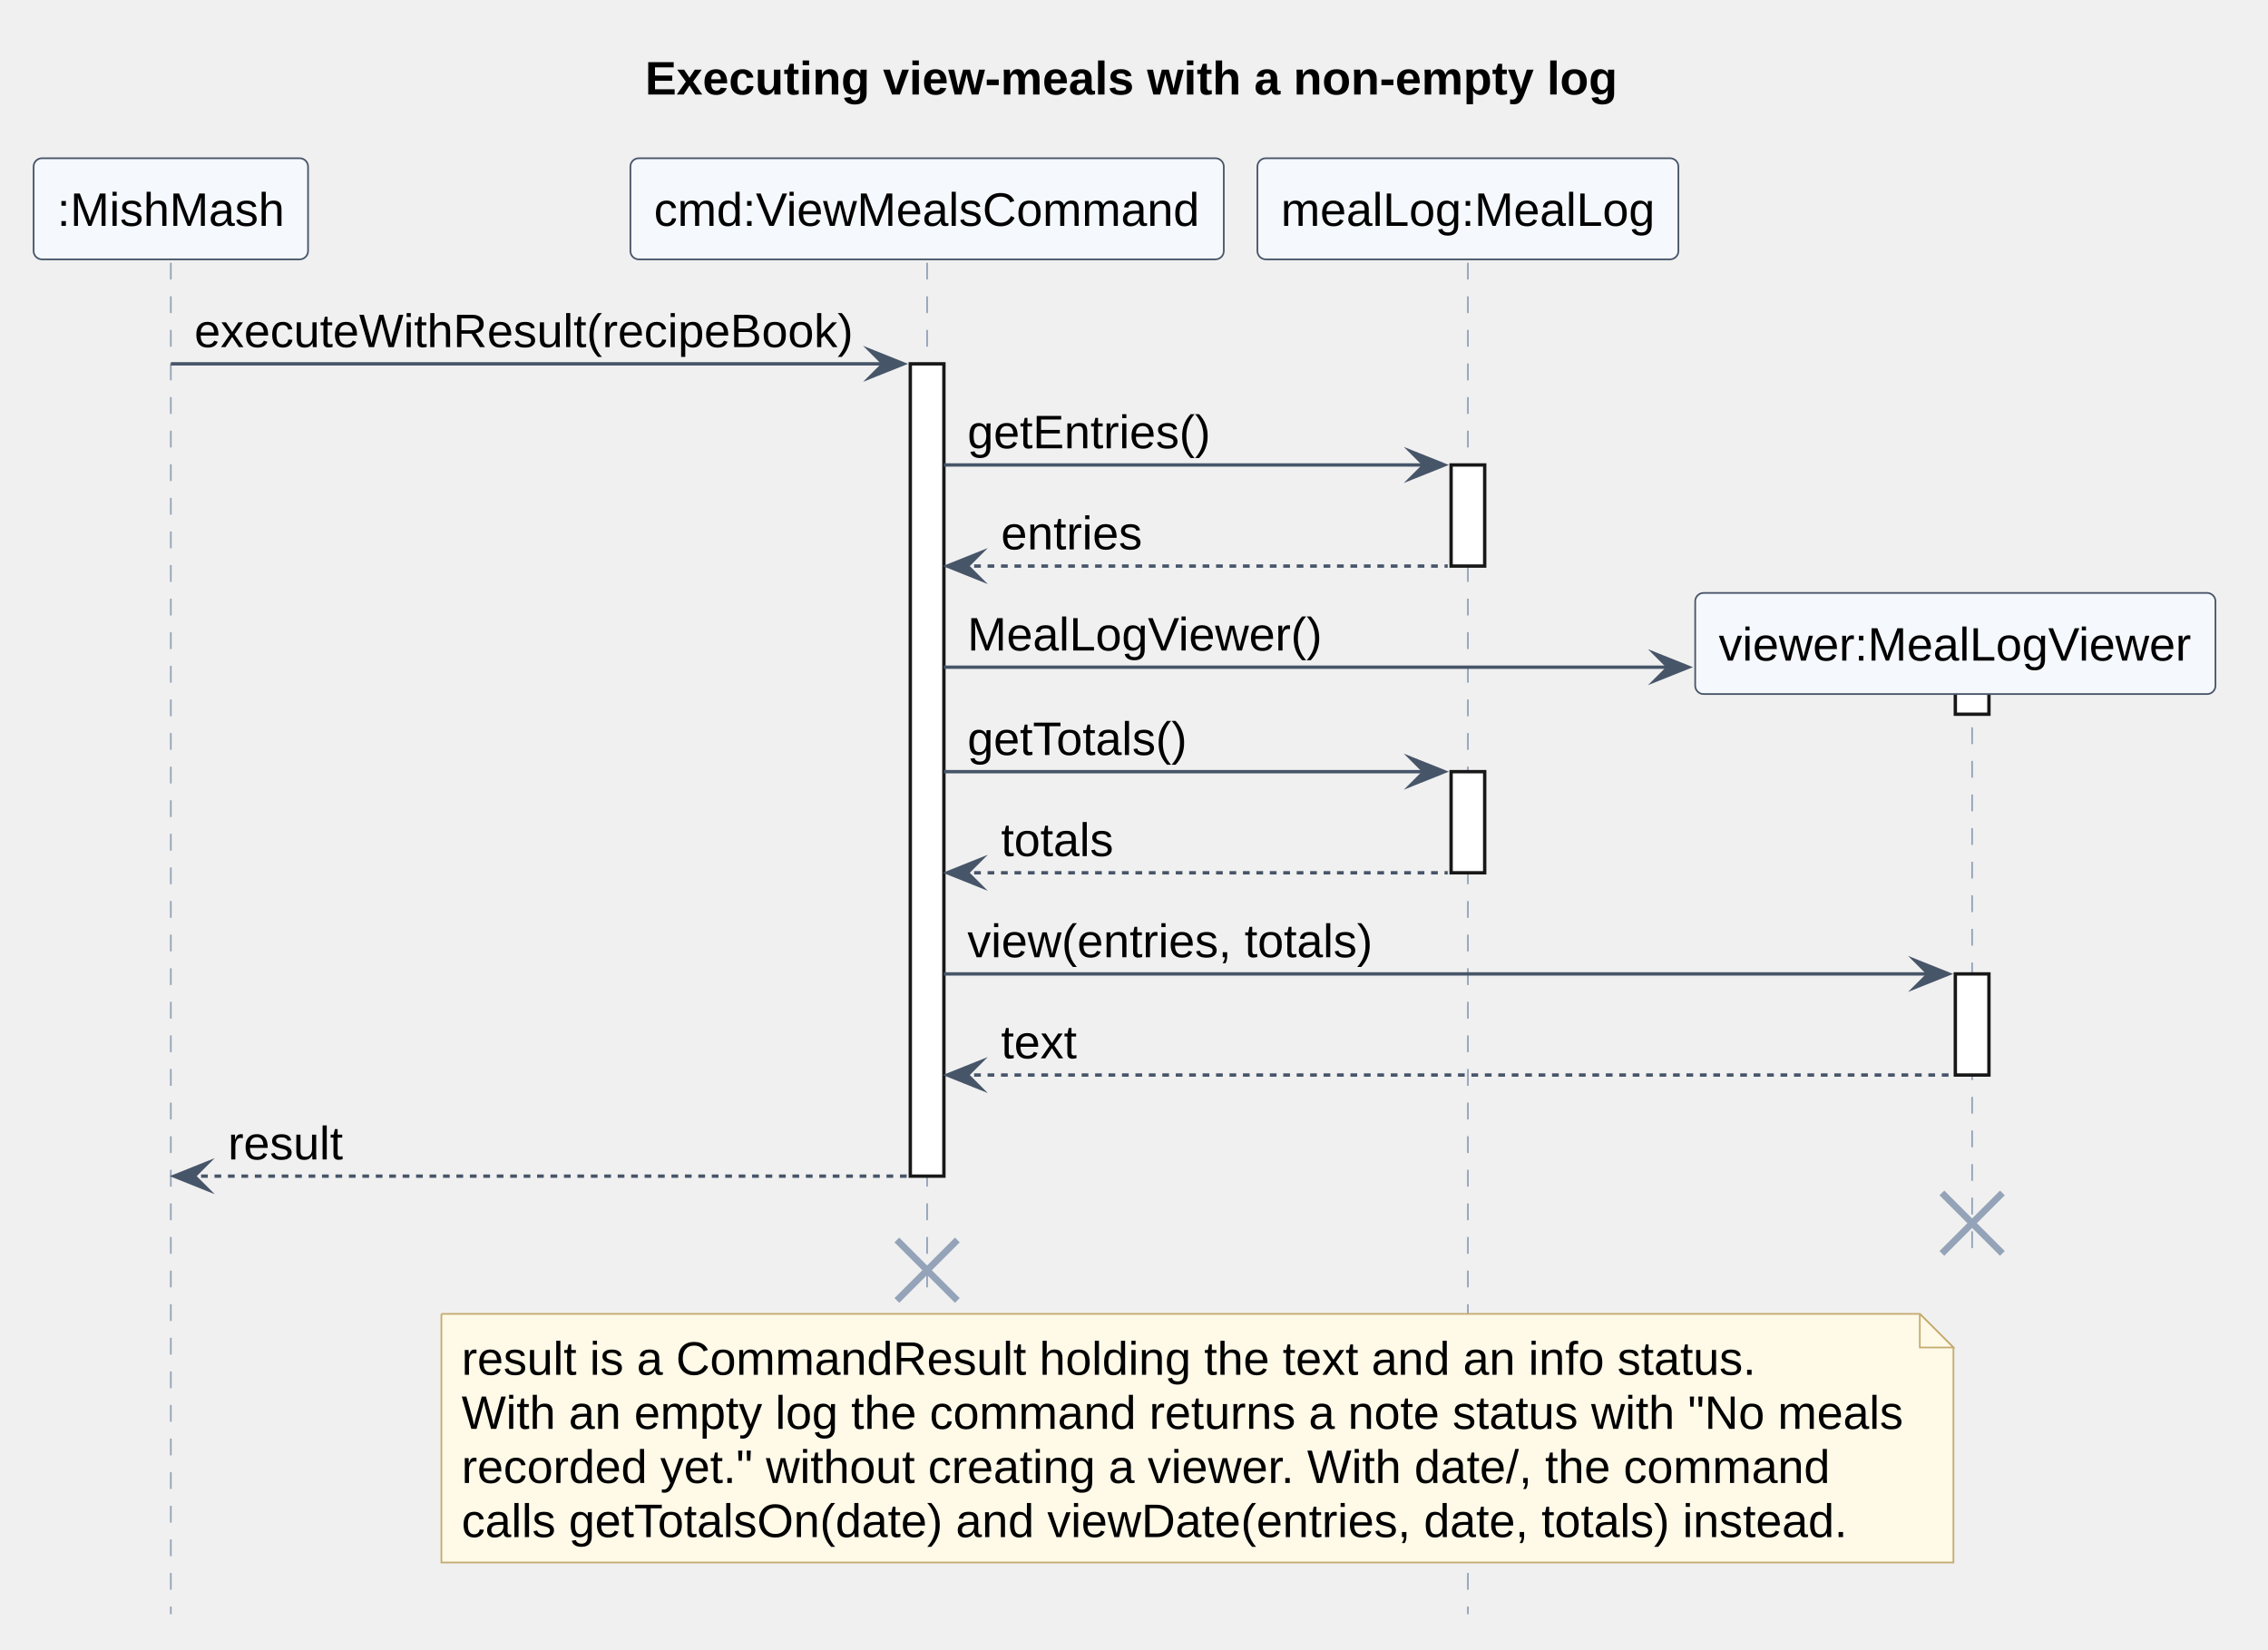
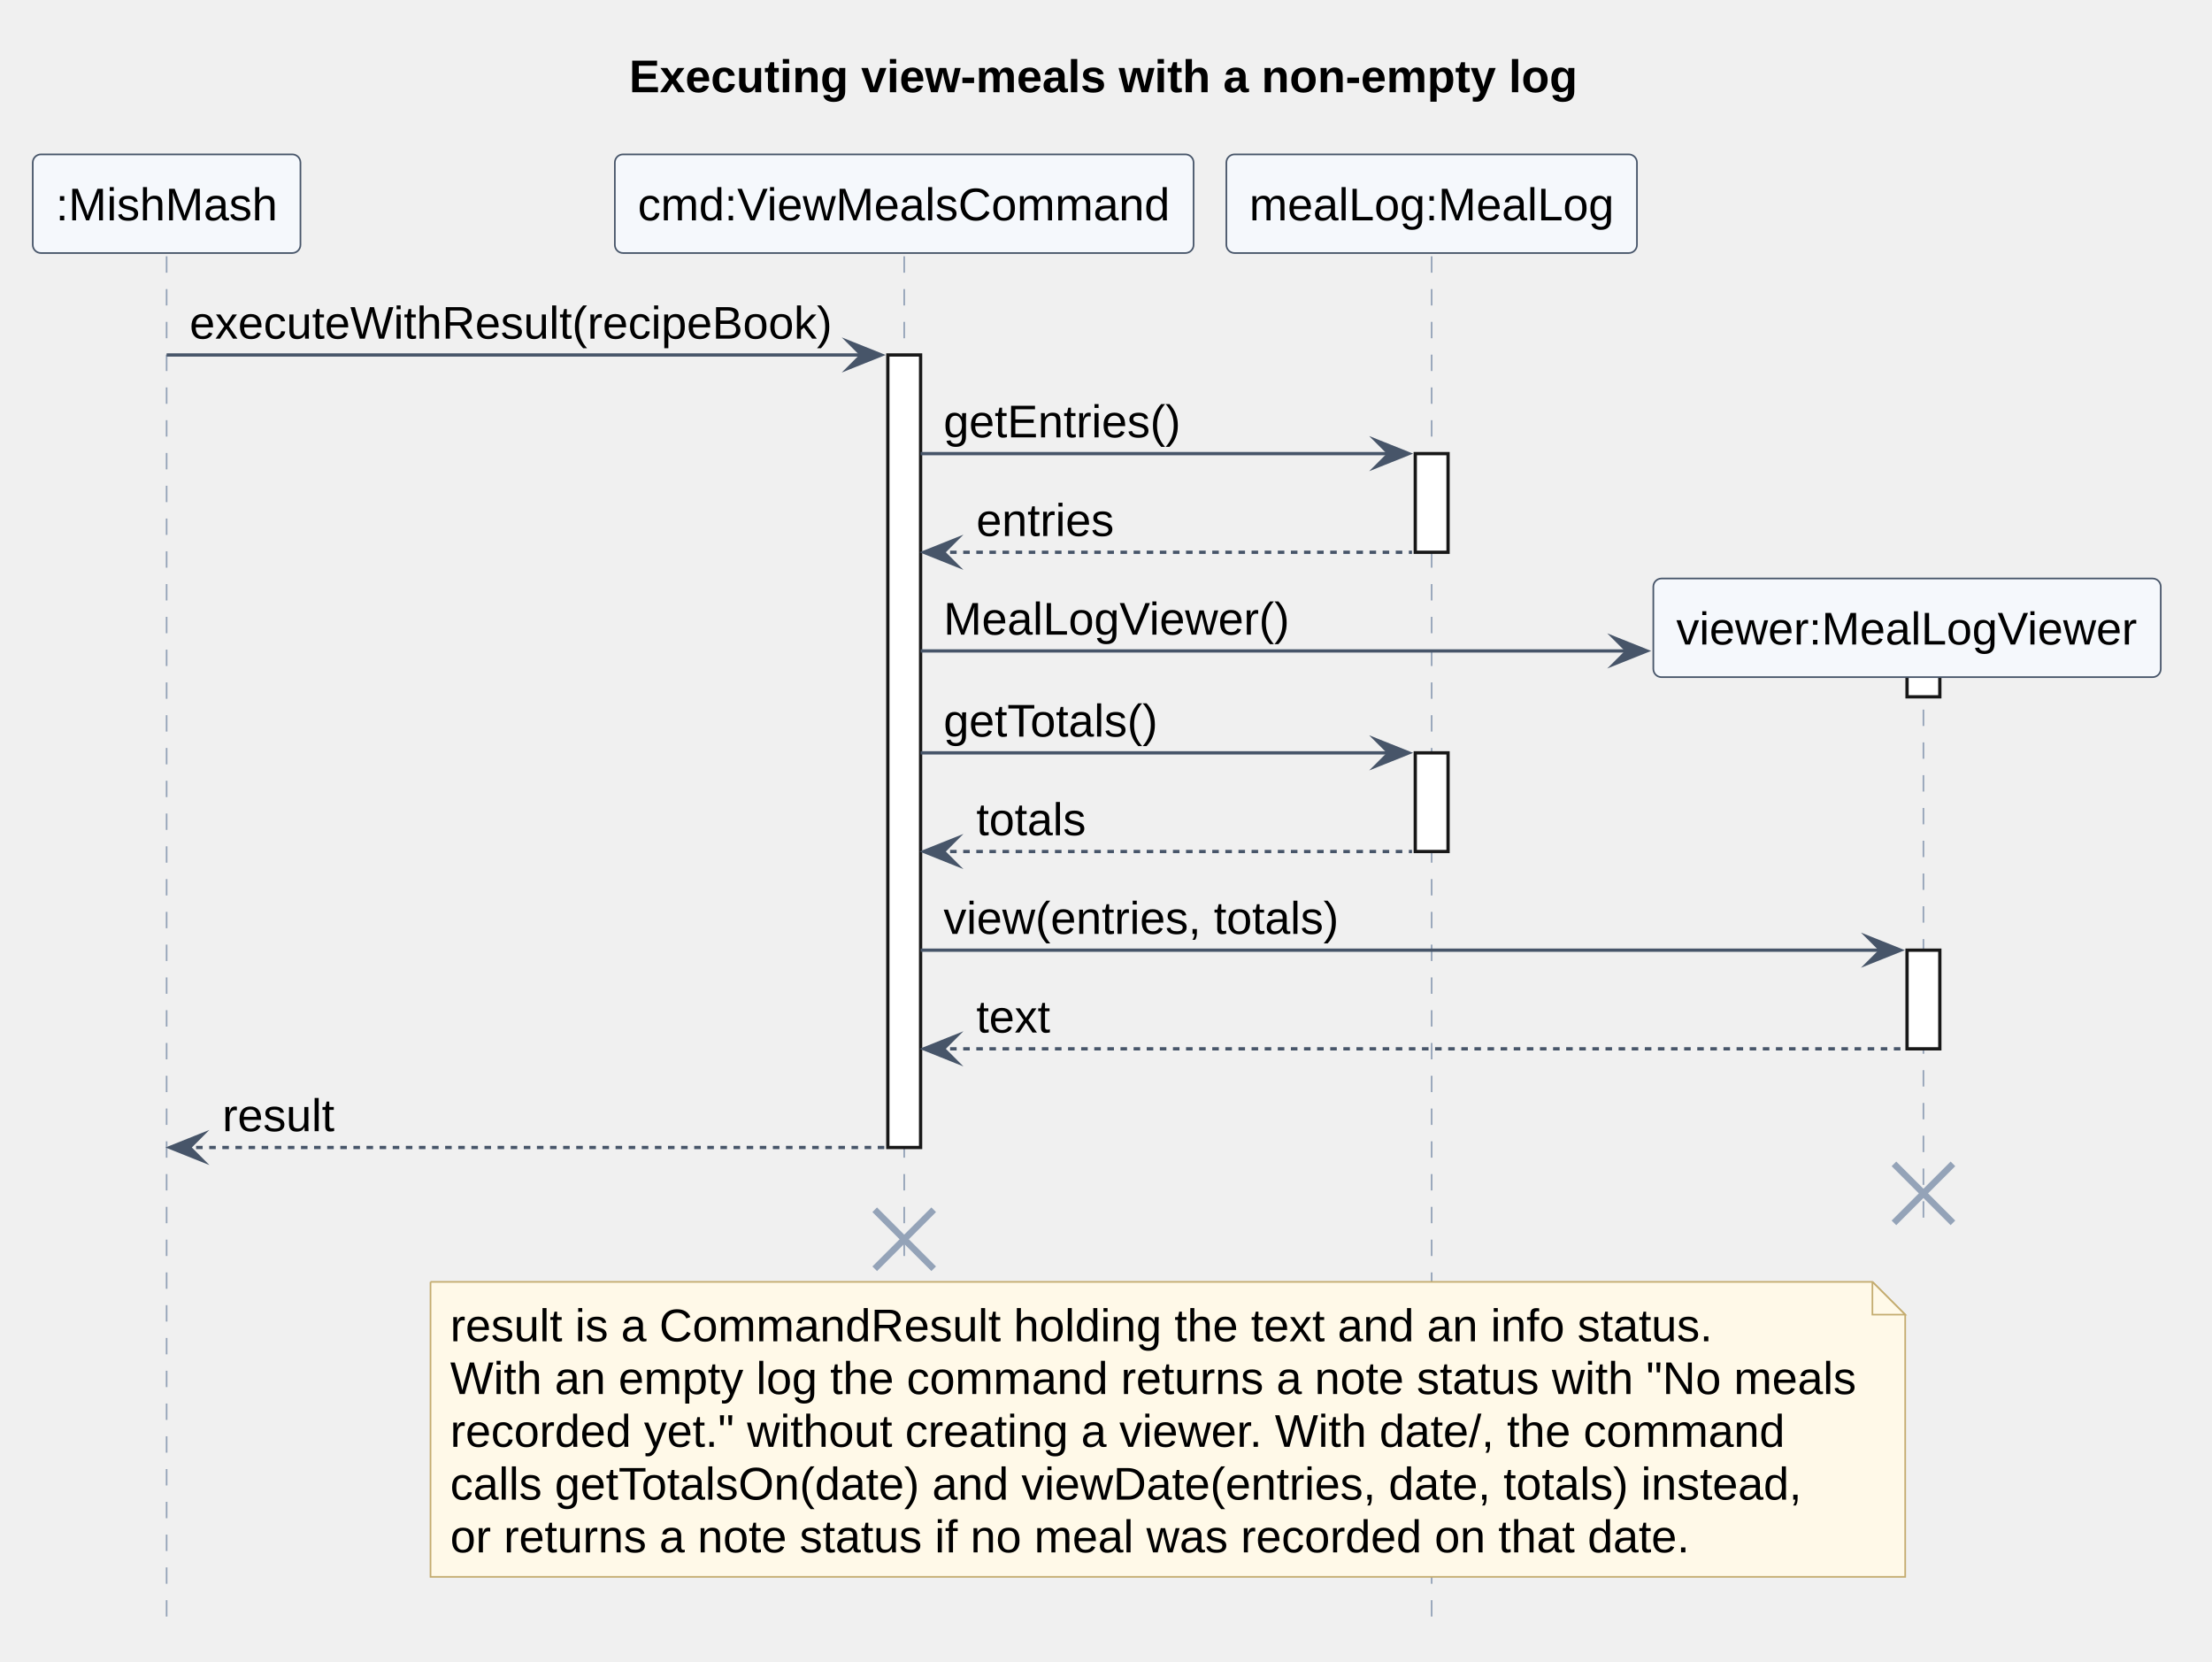
- <svg xmlns="http://www.w3.org/2000/svg" version="1.1" data-diagram-type="SEQUENCE" style="width:675px;height:491px;background:#FFFFFF;" width="675px" height="491px" viewBox="0 0 675 491" zoomAndPan="magnify" preserveAspectRatio="none" contentStyleType="text/css">
+ <svg xmlns="http://www.w3.org/2000/svg" version="1.1" data-diagram-type="SEQUENCE" style="width:675px;height:507px;background:#FFFFFF;" width="675px" height="507px" viewBox="0 0 675 507" zoomAndPan="magnify" preserveAspectRatio="none" contentStyleType="text/css">
  <defs />
  <g font-family="sans-serif" lengthAdjust="spacing">
    <g class="title" data-source-line="2">
      <text x="191.989" y="28.132" fill="#000" font-size="14" textLength="289.386" font-weight="700" font-family="Arial">Executing view-meals with a non-empty log</text>
    </g>
    <g>
-       <rect x="47.341" y="78.197" width="8" height="402.282" fill="#000" fill-opacity="0" />
-       <line x1="50.841" y1="78.197" x2="50.841" y2="480.479" style="stroke:#94A3B8;stroke-width:0.5;stroke-dasharray:5,5;" />
+       <rect x="47.341" y="78.197" width="8" height="418.381" fill="#000" fill-opacity="0" />
+       <line x1="50.841" y1="78.197" x2="50.841" y2="496.578" style="stroke:#94A3B8;stroke-width:0.5;stroke-dasharray:5,5;" />
    </g>
    <g>
      <rect x="272.423" y="78.197" width="8" height="307.888" fill="#000" fill-opacity="0" />
      <line x1="275.923" y1="78.197" x2="275.923" y2="386.085" style="stroke:#94A3B8;stroke-width:0.5;stroke-dasharray:5,5;" />
    </g>
    <g>
      <rect x="270.923" y="108.296" width="10" height="241.789" fill="#FFF" style="stroke:#181818;stroke-width:1;" />
    </g>
    <line x1="266.923" y1="369.085" x2="284.923" y2="387.085" style="stroke:#94A3B8;stroke-width:2;" />
    <line x1="266.923" y1="387.085" x2="284.923" y2="369.085" style="stroke:#94A3B8;stroke-width:2;" />
    <g>
-       <rect x="433.375" y="78.197" width="8" height="402.282" fill="#000" fill-opacity="0" />
-       <line x1="436.875" y1="78.197" x2="436.875" y2="480.479" style="stroke:#94A3B8;stroke-width:0.5;stroke-dasharray:5,5;" />
+       <rect x="433.375" y="78.197" width="8" height="418.381" fill="#000" fill-opacity="0" />
+       <line x1="436.875" y1="78.197" x2="436.875" y2="496.578" style="stroke:#94A3B8;stroke-width:0.5;stroke-dasharray:5,5;" />
    </g>
    <g>
      <rect x="431.875" y="138.395" width="10" height="30.099" fill="#FFF" style="stroke:#181818;stroke-width:1;" />
    </g>
    <g>
      <rect x="431.875" y="229.69" width="10" height="30.099" fill="#FFF" style="stroke:#181818;stroke-width:1;" />
    </g>
    <g>
      <rect x="583.443" y="176.493" width="8" height="195.592" fill="#000" fill-opacity="0" />
      <line x1="586.943" y1="176.493" x2="586.943" y2="372.085" style="stroke:#94A3B8;stroke-width:0.5;stroke-dasharray:5,5;" />
    </g>
    <g>
      <rect x="581.943" y="198.592" width="10" height="14" fill="#FFF" style="stroke:#181818;stroke-width:1;" />
    </g>
    <g>
      <rect x="581.943" y="289.888" width="10" height="30.099" fill="#FFF" style="stroke:#181818;stroke-width:1;" />
    </g>
    <line x1="577.943" y1="355.085" x2="595.943" y2="373.085" style="stroke:#94A3B8;stroke-width:2;" />
    <line x1="577.943" y1="373.085" x2="595.943" y2="355.085" style="stroke:#94A3B8;stroke-width:2;" />
    <rect x="10" y="47.099" width="81.683" height="30.099" fill="#F5F8FC" style="stroke:#475569;stroke-width:0.5;" rx="2.5" ry="2.5" />
    <text x="17" y="67.23" fill="#000" font-size="14" textLength="67.683" font-family="Arial">:MishMash</text>
    <rect x="187.62" y="47.099" width="176.606" height="30.099" fill="#F5F8FC" style="stroke:#475569;stroke-width:0.5;" rx="2.5" ry="2.5" />
    <text x="194.62" y="67.23" fill="#000" font-size="14" textLength="162.606" font-family="Arial">cmd:ViewMealsCommand</text>
    <rect x="374.227" y="47.099" width="125.296" height="30.099" fill="#F5F8FC" style="stroke:#475569;stroke-width:0.5;" rx="2.5" ry="2.5" />
    <text x="381.227" y="67.23" fill="#000" font-size="14" textLength="111.296" font-family="Arial">mealLog:MealLog</text>
    <polygon points="258.923,104.296,268.923,108.296,258.923,112.296,262.923,108.296" fill="#475569" style="stroke:#475569;stroke-width:1;stroke-linejoin:miter;stroke-miterlimit:10;" />
    <line x1="50.841" y1="108.296" x2="264.923" y2="108.296" style="stroke:#475569;stroke-width:1;" />
    <text x="57.841" y="103.329" fill="#000" font-size="14" textLength="196.082" font-family="Arial">executeWithResult(recipeBook)</text>
    <polygon points="419.875,134.395,429.875,138.395,419.875,142.395,423.875,138.395" fill="#475569" style="stroke:#475569;stroke-width:1;stroke-linejoin:miter;stroke-miterlimit:10;" />
    <line x1="280.923" y1="138.395" x2="425.875" y2="138.395" style="stroke:#475569;stroke-width:1;" />
    <text x="287.923" y="133.428" fill="#000" font-size="14" textLength="72.358" font-family="Arial">getEntries()</text>
    <polygon points="291.923,164.493,281.923,168.493,291.923,172.493,287.923,168.493" fill="#475569" style="stroke:#475569;stroke-width:1;stroke-linejoin:miter;stroke-miterlimit:10;" />
    <line x1="285.923" y1="168.493" x2="430.875" y2="168.493" style="stroke:#475569;stroke-width:1;stroke-dasharray:2,2;" />
    <text x="297.923" y="163.526" fill="#000" font-size="14" textLength="42.021" font-family="Arial">entries</text>
    <rect x="504.522" y="176.493" width="154.841" height="30.099" fill="#F5F8FC" style="stroke:#475569;stroke-width:0.5;" rx="2.5" ry="2.5" />
    <text x="511.522" y="196.625" fill="#000" font-size="14" textLength="140.841" font-family="Arial">viewer:MealLogViewer</text>
    <polygon points="492.522,194.592,502.522,198.592,492.522,202.592,496.522,198.592" fill="#475569" style="stroke:#475569;stroke-width:1;stroke-linejoin:miter;stroke-miterlimit:10;" />
    <line x1="280.923" y1="198.592" x2="498.522" y2="198.592" style="stroke:#475569;stroke-width:1;" />
    <text x="287.923" y="193.625" fill="#000" font-size="14" textLength="105.82" font-family="Arial">MealLogViewer()</text>
    <polygon points="419.875,225.69,429.875,229.69,419.875,233.69,423.875,229.69" fill="#475569" style="stroke:#475569;stroke-width:1;stroke-linejoin:miter;stroke-miterlimit:10;" />
    <line x1="280.923" y1="229.69" x2="425.875" y2="229.69" style="stroke:#475569;stroke-width:1;" />
    <text x="287.923" y="224.724" fill="#000" font-size="14" textLength="66.91" font-family="Arial">getTotals()</text>
    <polygon points="291.923,255.789,281.923,259.789,291.923,263.789,287.923,259.789" fill="#475569" style="stroke:#475569;stroke-width:1;stroke-linejoin:miter;stroke-miterlimit:10;" />
    <line x1="285.923" y1="259.789" x2="430.875" y2="259.789" style="stroke:#475569;stroke-width:1;stroke-dasharray:2,2;" />
    <text x="297.923" y="254.822" fill="#000" font-size="14" textLength="33.462" font-family="Arial">totals</text>
    <polygon points="569.943,285.888,579.943,289.888,569.943,293.888,573.943,289.888" fill="#475569" style="stroke:#475569;stroke-width:1;stroke-linejoin:miter;stroke-miterlimit:10;" />
    <line x1="280.923" y1="289.888" x2="575.943" y2="289.888" style="stroke:#475569;stroke-width:1;" />
    <text x="287.923" y="284.921" fill="#000" font-size="14" textLength="78.579" font-family="Arial">view(entries,</text>
    <text x="366.502" y="284.921" fill="#000" font-size="14" font-family="Arial"> </text>
    <text x="370.392" y="284.921" fill="#000" font-size="14" textLength="38.124" font-family="Arial">totals)</text>
    <polygon points="291.923,315.986,281.923,319.986,291.923,323.986,287.923,319.986" fill="#475569" style="stroke:#475569;stroke-width:1;stroke-linejoin:miter;stroke-miterlimit:10;" />
    <line x1="285.923" y1="319.986" x2="580.943" y2="319.986" style="stroke:#475569;stroke-width:1;stroke-dasharray:2,2;" />
    <text x="297.923" y="315.02" fill="#000" font-size="14" textLength="22.565" font-family="Arial">text</text>
    <polygon points="61.841,346.085,51.841,350.085,61.841,354.085,57.841,350.085" fill="#475569" style="stroke:#475569;stroke-width:1;stroke-linejoin:miter;stroke-miterlimit:10;" />
    <line x1="55.841" y1="350.085" x2="269.923" y2="350.085" style="stroke:#475569;stroke-width:1;stroke-dasharray:2,2;" />
    <text x="67.841" y="345.118" fill="#000" font-size="14" textLength="34.234" font-family="Arial">result</text>
-     <path d="M131.374,391.085 L131.374,465.085 L581.374,465.085 L581.374,401.085 L571.374,391.085 L131.374,391.085" style="stroke:#C4AC70;stroke-width:0.5;" fill="#FFF9E8" />
+     <path d="M131.374,391.085 L131.374,481.085 L581.374,481.085 L581.374,401.085 L571.374,391.085 L131.374,391.085" style="stroke:#C4AC70;stroke-width:0.5;" fill="#FFF9E8" />
    <path d="M571.374,391.085 L571.374,401.085 L581.374,401.085 L571.374,391.085" style="stroke:#C4AC70;stroke-width:0.5;" fill="#FFF9E8" />
    <text x="137.374" y="409.217" fill="#000" font-size="14" textLength="385.212" font-family="Arial">result is a CommandResult holding the text and an info status.</text>
    <text x="137.374" y="425.315" fill="#000" font-size="14" textLength="429.051" font-family="Arial">With an empty log the command returns a note status with "No meals</text>
    <text x="137.374" y="441.414" fill="#000" font-size="14" textLength="408.051" font-family="Arial">recorded yet." without creating a viewer. With date/, the command</text>
-     <text x="137.374" y="457.513" fill="#000" font-size="14" textLength="413.984" font-family="Arial">calls getTotalsOn(date) and viewDate(entries, date, totals) instead.</text>
+     <text x="137.374" y="457.513" fill="#000" font-size="14" textLength="413.984" font-family="Arial">calls getTotalsOn(date) and viewDate(entries, date, totals) instead,</text>
+     <text x="137.374" y="473.611" fill="#000" font-size="14" textLength="378.212" font-family="Arial">or returns a note status if no meal was recorded on that date.</text>
  </g>
</svg>
